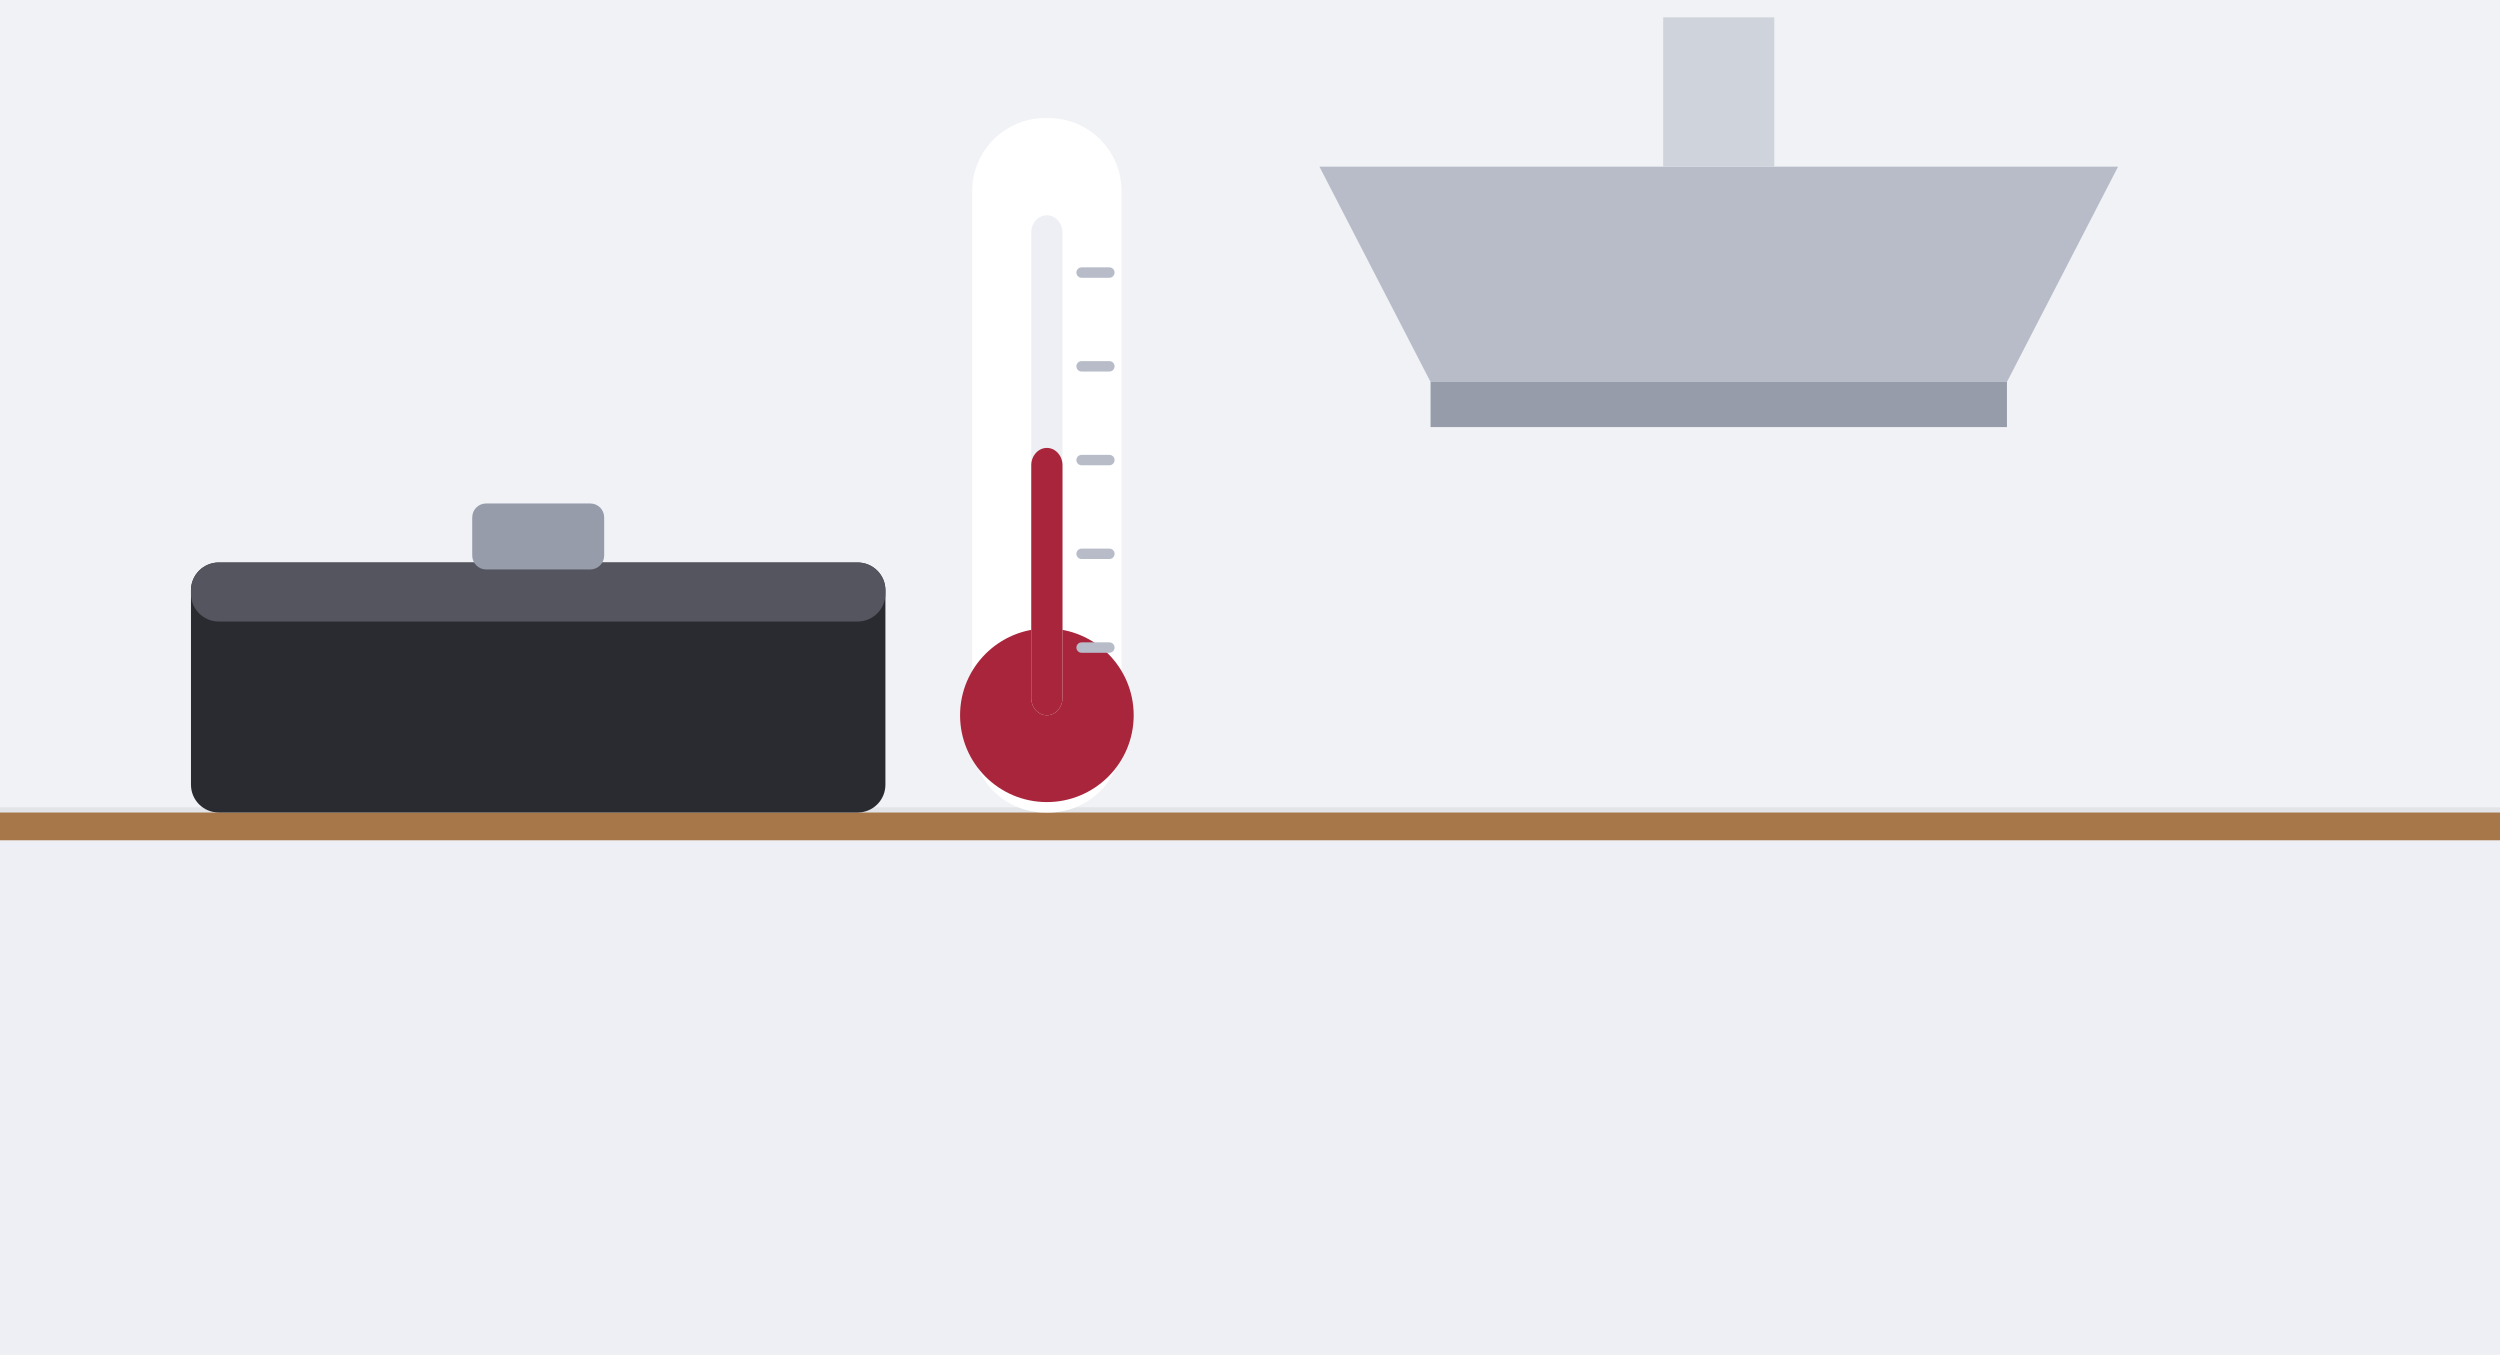
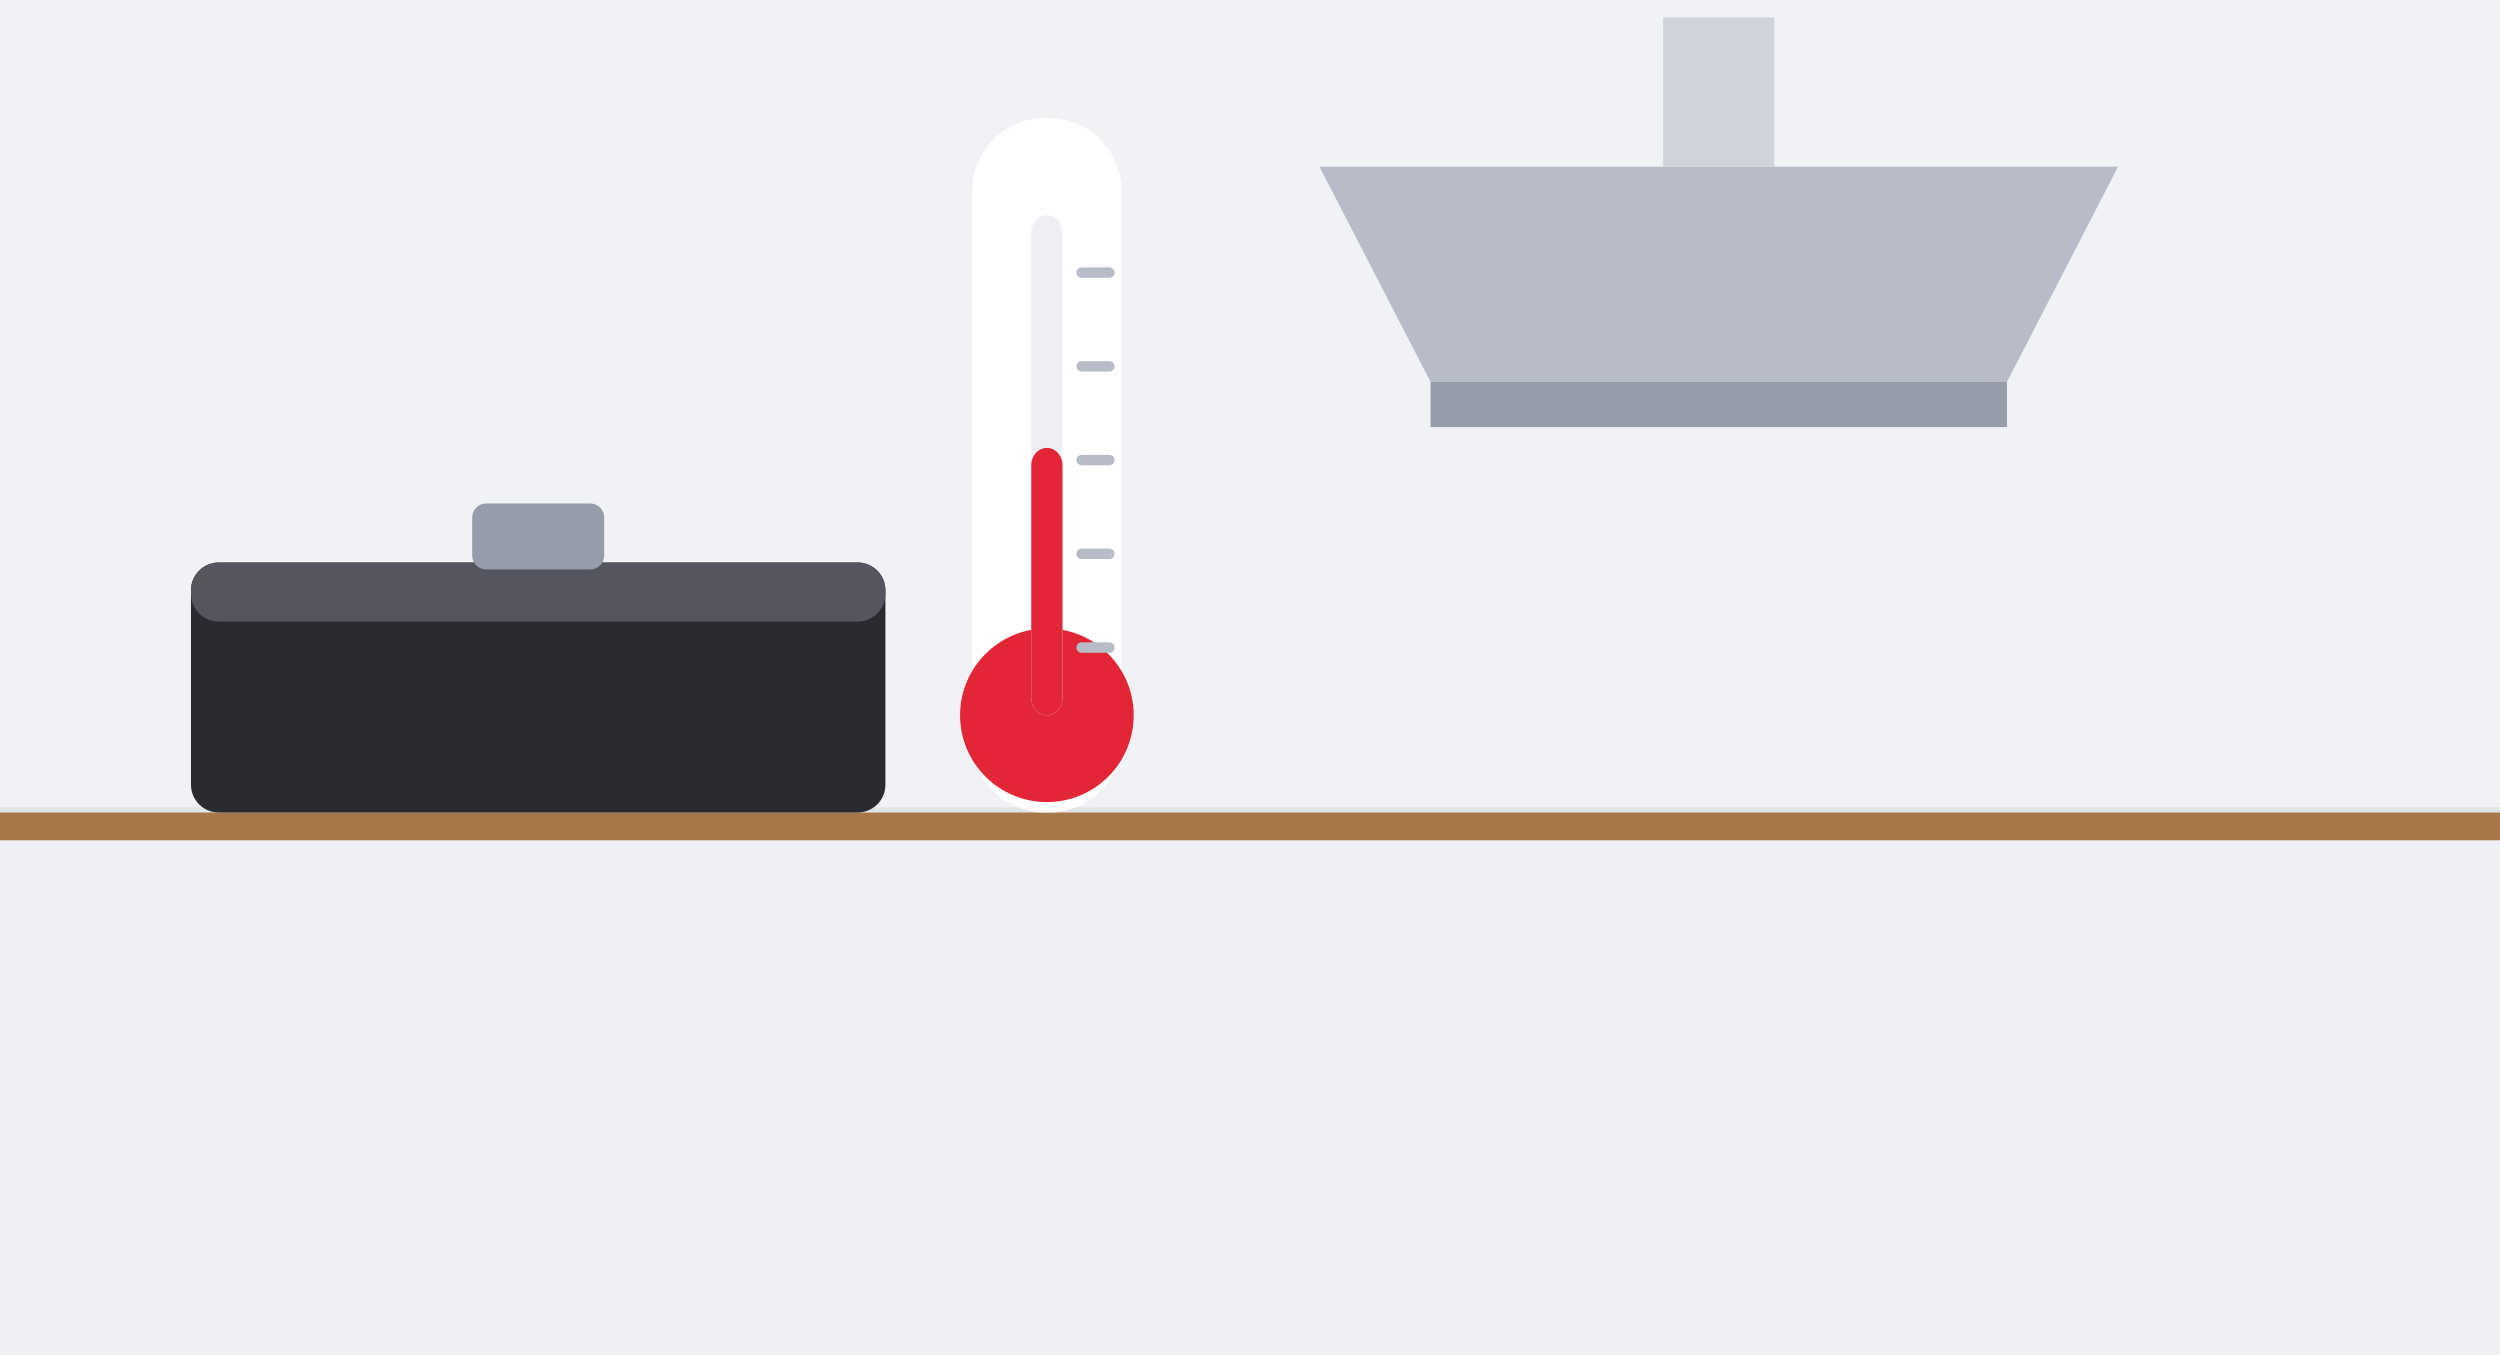
<svg xmlns="http://www.w3.org/2000/svg" viewBox="0 0 1440 780" width="1440" height="780" role="img">
  <rect x="0" y="0" width="1440" height="780" fill="#F7F8FA" />
  <rect x="0" y="0" width="1440" height="468" fill="#F1F2F6" />
  <rect x="0" y="468" width="1440" height="312" fill="#EDEFF4" />
  <rect x="0" y="465" width="1440" height="3" fill="rgba(0,0,0,.06)" />
  <rect x="0" y="468" width="1440" height="16" fill="#A87749" />
  <g transform="translate(760,96)">
    <path d="M0,0 L460,0 L396,124 L64,124 Z" fill="#B7BCC8" />
    <rect x="64" y="124" width="332" height="26" fill="#969CAA" />
    <rect x="198" y="-86" width="64" height="86" fill="#CFD3DC" />
  </g>
  <g transform="translate(560,68)">
    <rect x="0" y="0" width="86" height="400" fill="#FFFFFF" rx="42" />
-     <circle cx="43" cy="344" r="50" fill="#A9253B" />
+     <circle cx="43" cy="344" r="50" fill="#E32636" />
    <rect x="34" y="56" width="18" height="288" fill="#EDEFF4" rx="10" />
-     <rect x="34" y="190" width="18" height="154" fill="#A9253B" rx="10" />
+     <rect x="34" y="190" width="18" height="154" fill="#E32636" rx="10" />
    <rect x="60" y="86" width="22" height="6" fill="#B7BCC8" rx="3" />
    <rect x="60" y="140" width="22" height="6" fill="#B7BCC8" rx="3" />
    <rect x="60" y="194" width="22" height="6" fill="#B7BCC8" rx="3" />
    <rect x="60" y="248" width="22" height="6" fill="#B7BCC8" rx="3" />
    <rect x="60" y="302" width="22" height="6" fill="#B7BCC8" rx="3" />
  </g>
  <g transform="translate(110,324)">
    <rect x="0" y="0" width="400" height="144" fill="#2A2A31" rx="16" />
    <rect x="0" y="0" width="400" height="34" fill="#55555F" rx="16" />
    <rect x="162" y="-34" width="76" height="38" fill="#969CAA" rx="8" />
  </g>
</svg>
